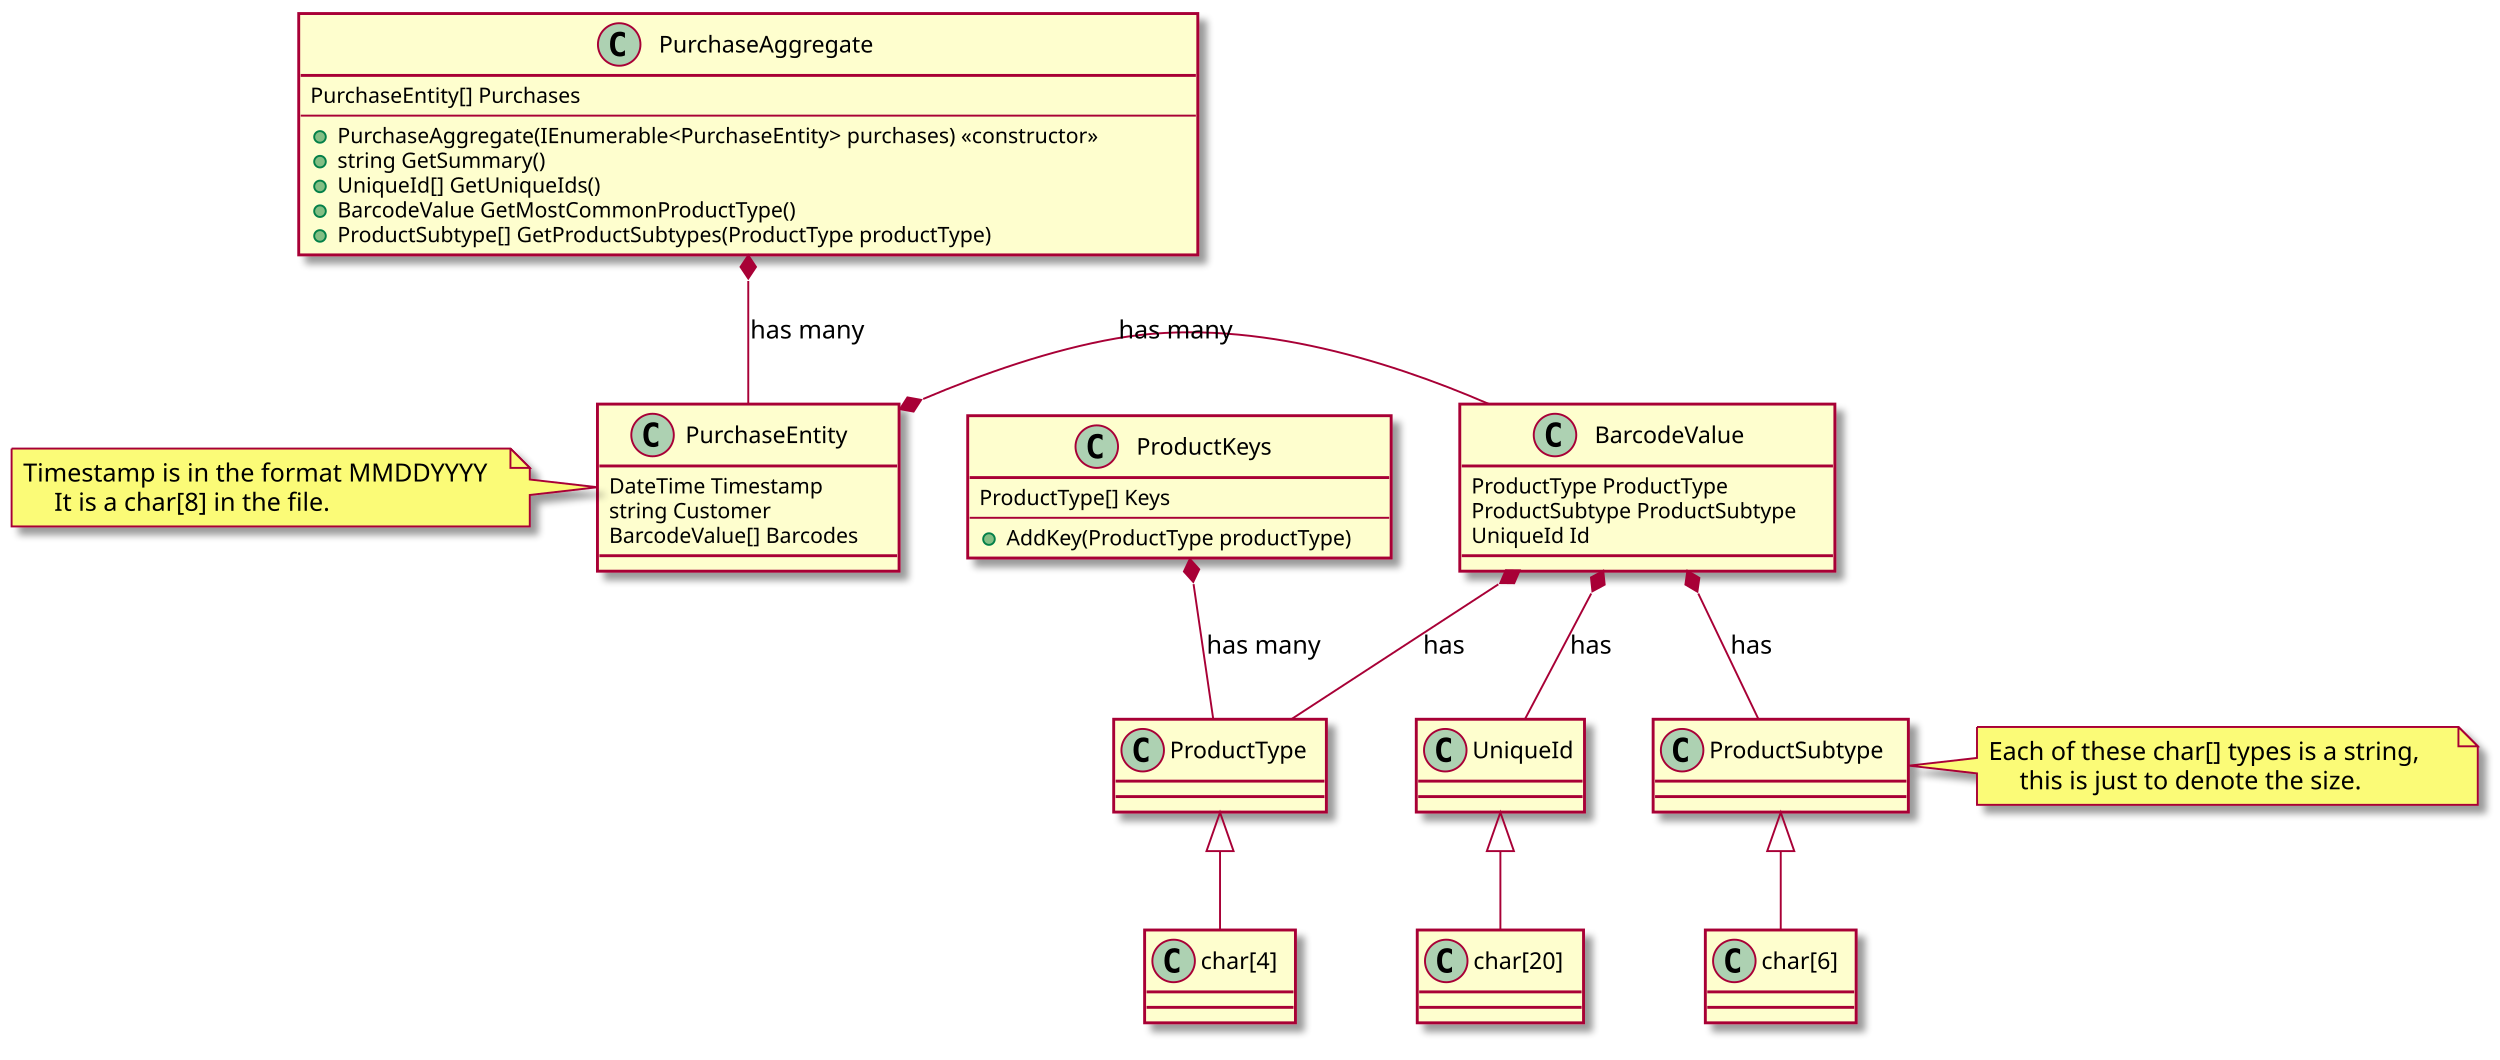
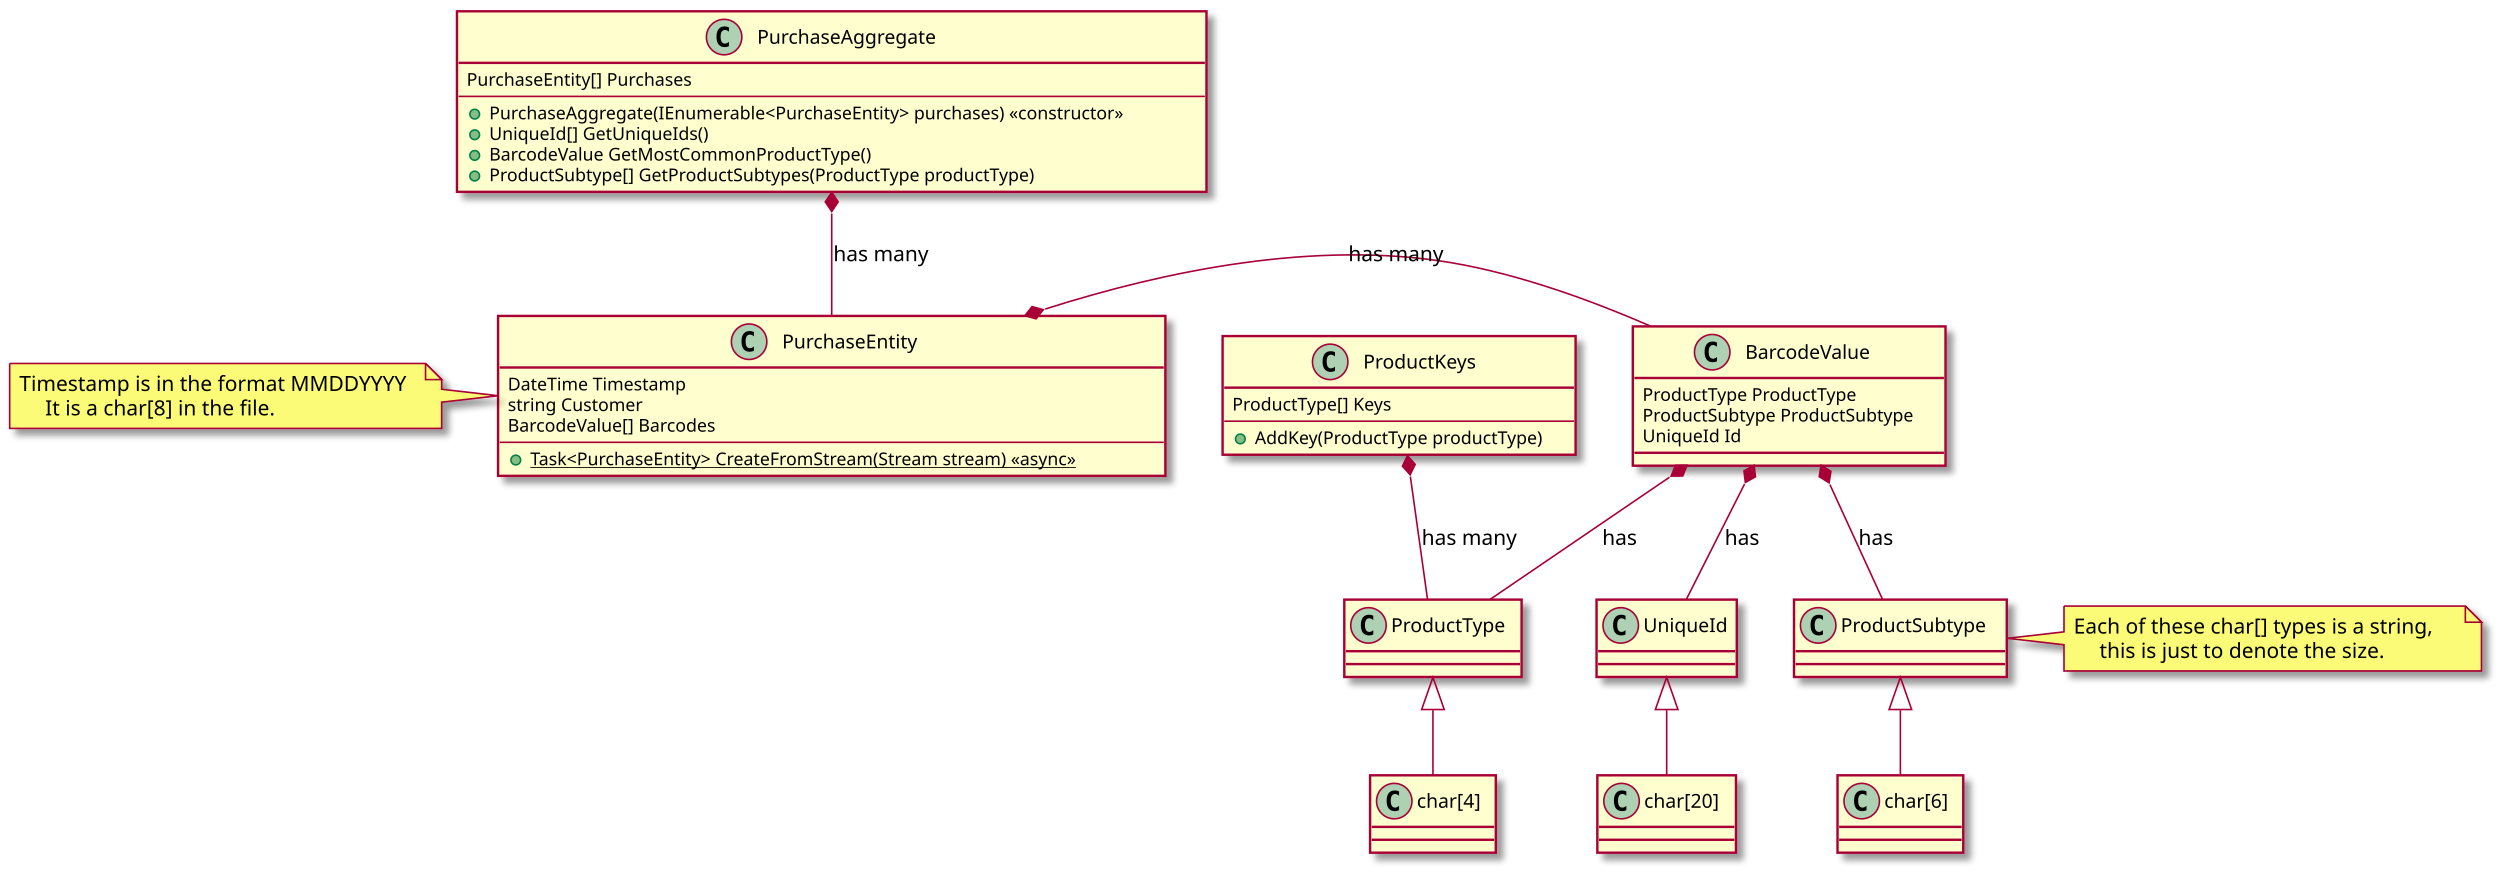
- <svg xmlns="http://www.w3.org/2000/svg" contentScriptType="application/ecmascript" contentStyleType="text/css" height="548px" preserveAspectRatio="none" style="width:1293px;height:548px;" version="1.1" viewBox="0 0 1293 548" width="1293px" zoomAndPan="magnify">
+ <svg xmlns="http://www.w3.org/2000/svg" contentScriptType="application/ecmascript" contentStyleType="text/css" height="548px" preserveAspectRatio="none" style="width:1551px;height:548px;" version="1.1" viewBox="0 0 1551 548" width="1551px" zoomAndPan="magnify">
  <defs>
-     <filter height="300%" id="f1mchyropxokbg" width="300%" x="-1" y="-1">
+     <filter height="300%" id="fc7s60k2ps0a7" width="300%" x="-1" y="-1">
      <feGaussianBlur result="blurOut" stdDeviation="2.0" />
      <feColorMatrix in="blurOut" result="blurOut2" type="matrix" values="0 0 0 0 0 0 0 0 0 0 0 0 0 0 0 0 0 0 .4 0" />
      <feOffset dx="4.0" dy="4.0" in="blurOut2" result="blurOut3" />
      <feBlend in="SourceGraphic" in2="blurOut3" mode="normal" />
    </filter>
  </defs>
  <g>
-     <rect codeLine="7" fill="#FEFECE" filter="url(#f1mchyropxokbg)" height="73.609" id="ProductKeys" style="stroke: #A80036; stroke-width: 1.5;" width="219" x="500.5" y="215" />
-     <ellipse cx="567.25" cy="231" fill="#ADD1B2" rx="11" ry="11" style="stroke: #A80036; stroke-width: 1.0;" />
-     <path d="M570.219,236.641 Q569.641,236.938 569,237.078 Q568.359,237.234 567.656,237.234 Q565.156,237.234 563.828,235.594 Q562.516,233.938 562.516,230.812 Q562.516,227.688 563.828,226.031 Q565.156,224.375 567.656,224.375 Q568.359,224.375 569,224.531 Q569.656,224.688 570.219,224.984 L570.219,227.703 Q569.594,227.125 569,226.859 Q568.406,226.578 567.781,226.578 Q566.438,226.578 565.75,227.656 Q565.062,228.719 565.062,230.812 Q565.062,232.906 565.75,233.984 Q566.438,235.047 567.781,235.047 Q568.406,235.047 569,234.781 Q569.594,234.5 570.219,233.922 L570.219,236.641 Z " />
-     <text fill="#000000" font-family="sans-serif" font-size="12" lengthAdjust="spacingAndGlyphs" textLength="77" x="587.75" y="235.154">ProductKeys</text>
-     <line style="stroke: #A80036; stroke-width: 1.5;" x1="501.5" x2="718.5" y1="247" y2="247" />
-     <text fill="#000000" font-family="sans-serif" font-size="11" lengthAdjust="spacingAndGlyphs" textLength="109" x="506.5" y="261.21">ProductType[] Keys</text>
-     <line style="stroke: #A80036; stroke-width: 1.0;" x1="501.5" x2="718.5" y1="267.805" y2="267.805" />
-     <ellipse cx="511.5" cy="278.805" fill="#84BE84" rx="3" ry="3" style="stroke: #038048; stroke-width: 1.0;" />
-     <text fill="#000000" font-family="sans-serif" font-size="11" lengthAdjust="spacingAndGlyphs" textLength="193" x="520.5" y="282.015">AddKey(ProductType productType)</text>
-     <rect codeLine="13" fill="#FEFECE" filter="url(#f1mchyropxokbg)" height="86.414" id="PurchaseEntity" style="stroke: #A80036; stroke-width: 1.5;" width="156" x="309" y="209" />
-     <ellipse cx="337.5" cy="225" fill="#ADD1B2" rx="11" ry="11" style="stroke: #A80036; stroke-width: 1.0;" />
-     <path d="M340.469,230.641 Q339.891,230.938 339.25,231.078 Q338.609,231.234 337.906,231.234 Q335.406,231.234 334.078,229.594 Q332.766,227.938 332.766,224.812 Q332.766,221.688 334.078,220.031 Q335.406,218.375 337.906,218.375 Q338.609,218.375 339.25,218.531 Q339.906,218.688 340.469,218.984 L340.469,221.703 Q339.844,221.125 339.25,220.859 Q338.656,220.578 338.031,220.578 Q336.688,220.578 336,221.656 Q335.312,222.719 335.312,224.812 Q335.312,226.906 336,227.984 Q336.688,229.047 338.031,229.047 Q338.656,229.047 339.25,228.781 Q339.844,228.5 340.469,227.922 L340.469,230.641 Z " />
-     <text fill="#000000" font-family="sans-serif" font-size="12" lengthAdjust="spacingAndGlyphs" textLength="94" x="354.5" y="229.154">PurchaseEntity</text>
-     <line style="stroke: #A80036; stroke-width: 1.5;" x1="310" x2="464" y1="241" y2="241" />
-     <text fill="#000000" font-family="sans-serif" font-size="11" lengthAdjust="spacingAndGlyphs" textLength="122" x="315" y="255.21">DateTime Timestamp</text>
-     <text fill="#000000" font-family="sans-serif" font-size="11" lengthAdjust="spacingAndGlyphs" textLength="93" x="315" y="268.015">string Customer</text>
-     <text fill="#000000" font-family="sans-serif" font-size="11" lengthAdjust="spacingAndGlyphs" textLength="144" x="315" y="280.82">BarcodeValue[] Barcodes</text>
-     <line style="stroke: #A80036; stroke-width: 1.5;" x1="310" x2="464" y1="287.414" y2="287.414" />
-     <path d="M6,232 L6,272.266 A0,0 0 0 0 6,272.266 L274,272.266 A0,0 0 0 0 274,272.266 L274,256 L308.949,252 L274,248 L274,242 L264,232 L6,232 A0,0 0 0 0 6,232 " fill="#FBFB77" filter="url(#f1mchyropxokbg)" style="stroke: #A80036; stroke-width: 1.0;" />
-     <path d="M264,232 L264,242 L274,242 L264,232 " fill="#FBFB77" style="stroke: #A80036; stroke-width: 1.0;" />
-     <text fill="#000000" font-family="sans-serif" font-size="13" lengthAdjust="spacingAndGlyphs" textLength="247" x="12" y="249.067">Timestamp is in the format MMDDYYYY</text>
-     <text fill="#000000" font-family="sans-serif" font-size="13" lengthAdjust="spacingAndGlyphs" textLength="150" x="28" y="264.2">It is a char[8] in the file.</text>
-     <rect codeLine="23" fill="#FEFECE" filter="url(#f1mchyropxokbg)" height="124.828" id="PurchaseAggregate" style="stroke: #A80036; stroke-width: 1.5;" width="465" x="154.5" y="7" />
-     <ellipse cx="320.25" cy="23" fill="#ADD1B2" rx="11" ry="11" style="stroke: #A80036; stroke-width: 1.0;" />
-     <path d="M323.219,28.641 Q322.641,28.938 322,29.078 Q321.359,29.234 320.656,29.234 Q318.156,29.234 316.828,27.594 Q315.516,25.938 315.516,22.812 Q315.516,19.688 316.828,18.031 Q318.156,16.375 320.656,16.375 Q321.359,16.375 322,16.531 Q322.656,16.688 323.219,16.984 L323.219,19.703 Q322.594,19.125 322,18.859 Q321.406,18.578 320.781,18.578 Q319.438,18.578 318.75,19.656 Q318.062,20.719 318.062,22.812 Q318.062,24.906 318.75,25.984 Q319.438,27.047 320.781,27.047 Q321.406,27.047 322,26.781 Q322.594,26.5 323.219,25.922 L323.219,28.641 Z " />
-     <text fill="#000000" font-family="sans-serif" font-size="12" lengthAdjust="spacingAndGlyphs" textLength="125" x="340.75" y="27.154">PurchaseAggregate</text>
-     <line style="stroke: #A80036; stroke-width: 1.5;" x1="155.5" x2="618.5" y1="39" y2="39" />
-     <text fill="#000000" font-family="sans-serif" font-size="11" lengthAdjust="spacingAndGlyphs" textLength="156" x="160.5" y="53.21">PurchaseEntity[] Purchases</text>
-     <line style="stroke: #A80036; stroke-width: 1.0;" x1="155.5" x2="618.5" y1="59.805" y2="59.805" />
-     <ellipse cx="165.5" cy="70.805" fill="#84BE84" rx="3" ry="3" style="stroke: #038048; stroke-width: 1.0;" />
-     <text fill="#000000" font-family="sans-serif" font-size="11" lengthAdjust="spacingAndGlyphs" textLength="439" x="174.5" y="74.015">PurchaseAggregate(IEnumerable&lt;PurchaseEntity&gt; purchases) «constructor»</text>
-     <ellipse cx="165.5" cy="83.609" fill="#84BE84" rx="3" ry="3" style="stroke: #038048; stroke-width: 1.0;" />
-     <text fill="#000000" font-family="sans-serif" font-size="11" lengthAdjust="spacingAndGlyphs" textLength="120" x="174.5" y="86.82">string GetSummary()</text>
-     <ellipse cx="165.5" cy="96.414" fill="#84BE84" rx="3" ry="3" style="stroke: #038048; stroke-width: 1.0;" />
-     <text fill="#000000" font-family="sans-serif" font-size="11" lengthAdjust="spacingAndGlyphs" textLength="145" x="174.5" y="99.624">UniqueId[] GetUniqueIds()</text>
-     <ellipse cx="165.5" cy="109.219" fill="#84BE84" rx="3" ry="3" style="stroke: #038048; stroke-width: 1.0;" />
-     <text fill="#000000" font-family="sans-serif" font-size="11" lengthAdjust="spacingAndGlyphs" textLength="258" x="174.5" y="112.429">BarcodeValue GetMostCommonProductType()</text>
-     <ellipse cx="165.5" cy="122.023" fill="#84BE84" rx="3" ry="3" style="stroke: #038048; stroke-width: 1.0;" />
-     <text fill="#000000" font-family="sans-serif" font-size="11" lengthAdjust="spacingAndGlyphs" textLength="369" x="174.5" y="125.234">ProductSubtype[] GetProductSubtypes(ProductType productType)</text>
-     <rect codeLine="33" fill="#FEFECE" filter="url(#f1mchyropxokbg)" height="48" id="char4" style="stroke: #A80036; stroke-width: 1.5;" width="78" x="592" y="481" />
-     <ellipse cx="607" cy="497" fill="#ADD1B2" rx="11" ry="11" style="stroke: #A80036; stroke-width: 1.0;" />
-     <path d="M609.969,502.641 Q609.391,502.938 608.75,503.078 Q608.109,503.234 607.406,503.234 Q604.906,503.234 603.578,501.594 Q602.266,499.938 602.266,496.812 Q602.266,493.688 603.578,492.031 Q604.906,490.375 607.406,490.375 Q608.109,490.375 608.75,490.531 Q609.406,490.688 609.969,490.984 L609.969,493.703 Q609.344,493.125 608.75,492.859 Q608.156,492.578 607.531,492.578 Q606.188,492.578 605.5,493.656 Q604.812,494.719 604.812,496.812 Q604.812,498.906 605.5,499.984 Q606.188,501.047 607.531,501.047 Q608.156,501.047 608.75,500.781 Q609.344,500.5 609.969,499.922 L609.969,502.641 Z " />
-     <text fill="#000000" font-family="sans-serif" font-size="12" lengthAdjust="spacingAndGlyphs" textLength="46" x="621" y="501.154">char[4]</text>
-     <line style="stroke: #A80036; stroke-width: 1.5;" x1="593" x2="669" y1="513" y2="513" />
-     <line style="stroke: #A80036; stroke-width: 1.5;" x1="593" x2="669" y1="521" y2="521" />
-     <rect codeLine="34" fill="#FEFECE" filter="url(#f1mchyropxokbg)" height="48" id="char6" style="stroke: #A80036; stroke-width: 1.5;" width="78" x="882" y="481" />
-     <ellipse cx="897" cy="497" fill="#ADD1B2" rx="11" ry="11" style="stroke: #A80036; stroke-width: 1.0;" />
-     <path d="M899.969,502.641 Q899.391,502.938 898.75,503.078 Q898.109,503.234 897.406,503.234 Q894.906,503.234 893.578,501.594 Q892.266,499.938 892.266,496.812 Q892.266,493.688 893.578,492.031 Q894.906,490.375 897.406,490.375 Q898.109,490.375 898.75,490.531 Q899.406,490.688 899.969,490.984 L899.969,493.703 Q899.344,493.125 898.75,492.859 Q898.156,492.578 897.531,492.578 Q896.188,492.578 895.5,493.656 Q894.812,494.719 894.812,496.812 Q894.812,498.906 895.5,499.984 Q896.188,501.047 897.531,501.047 Q898.156,501.047 898.75,500.781 Q899.344,500.5 899.969,499.922 L899.969,502.641 Z " />
-     <text fill="#000000" font-family="sans-serif" font-size="12" lengthAdjust="spacingAndGlyphs" textLength="46" x="911" y="501.154">char[6]</text>
-     <line style="stroke: #A80036; stroke-width: 1.5;" x1="883" x2="959" y1="513" y2="513" />
-     <line style="stroke: #A80036; stroke-width: 1.5;" x1="883" x2="959" y1="521" y2="521" />
-     <rect codeLine="35" fill="#FEFECE" filter="url(#f1mchyropxokbg)" height="48" id="char20" style="stroke: #A80036; stroke-width: 1.5;" width="86" x="733" y="481" />
-     <ellipse cx="748" cy="497" fill="#ADD1B2" rx="11" ry="11" style="stroke: #A80036; stroke-width: 1.0;" />
-     <path d="M750.969,502.641 Q750.391,502.938 749.75,503.078 Q749.109,503.234 748.406,503.234 Q745.906,503.234 744.578,501.594 Q743.266,499.938 743.266,496.812 Q743.266,493.688 744.578,492.031 Q745.906,490.375 748.406,490.375 Q749.109,490.375 749.75,490.531 Q750.406,490.688 750.969,490.984 L750.969,493.703 Q750.344,493.125 749.75,492.859 Q749.156,492.578 748.531,492.578 Q747.188,492.578 746.5,493.656 Q745.812,494.719 745.812,496.812 Q745.812,498.906 746.5,499.984 Q747.188,501.047 748.531,501.047 Q749.156,501.047 749.75,500.781 Q750.344,500.5 750.969,499.922 L750.969,502.641 Z " />
-     <text fill="#000000" font-family="sans-serif" font-size="12" lengthAdjust="spacingAndGlyphs" textLength="54" x="762" y="501.154">char[20]</text>
-     <line style="stroke: #A80036; stroke-width: 1.5;" x1="734" x2="818" y1="513" y2="513" />
-     <line style="stroke: #A80036; stroke-width: 1.5;" x1="734" x2="818" y1="521" y2="521" />
-     <rect fill="#FEFECE" filter="url(#f1mchyropxokbg)" height="48" id="ProductType" style="stroke: #A80036; stroke-width: 1.5;" width="110" x="576" y="372" />
-     <ellipse cx="591" cy="388" fill="#ADD1B2" rx="11" ry="11" style="stroke: #A80036; stroke-width: 1.0;" />
-     <path d="M593.969,393.641 Q593.391,393.938 592.75,394.078 Q592.109,394.234 591.406,394.234 Q588.906,394.234 587.578,392.594 Q586.266,390.938 586.266,387.812 Q586.266,384.688 587.578,383.031 Q588.906,381.375 591.406,381.375 Q592.109,381.375 592.75,381.531 Q593.406,381.688 593.969,381.984 L593.969,384.703 Q593.344,384.125 592.75,383.859 Q592.156,383.578 591.531,383.578 Q590.188,383.578 589.5,384.656 Q588.812,385.719 588.812,387.812 Q588.812,389.906 589.5,390.984 Q590.188,392.047 591.531,392.047 Q592.156,392.047 592.75,391.781 Q593.344,391.5 593.969,390.922 L593.969,393.641 Z " />
-     <text fill="#000000" font-family="sans-serif" font-size="12" lengthAdjust="spacingAndGlyphs" textLength="78" x="605" y="392.154">ProductType</text>
-     <line style="stroke: #A80036; stroke-width: 1.5;" x1="577" x2="685" y1="404" y2="404" />
-     <line style="stroke: #A80036; stroke-width: 1.5;" x1="577" x2="685" y1="412" y2="412" />
-     <rect fill="#FEFECE" filter="url(#f1mchyropxokbg)" height="48" id="ProductSubtype" style="stroke: #A80036; stroke-width: 1.5;" width="132" x="855" y="372" />
-     <ellipse cx="870" cy="388" fill="#ADD1B2" rx="11" ry="11" style="stroke: #A80036; stroke-width: 1.0;" />
-     <path d="M872.969,393.641 Q872.391,393.938 871.75,394.078 Q871.109,394.234 870.406,394.234 Q867.906,394.234 866.578,392.594 Q865.266,390.938 865.266,387.812 Q865.266,384.688 866.578,383.031 Q867.906,381.375 870.406,381.375 Q871.109,381.375 871.75,381.531 Q872.406,381.688 872.969,381.984 L872.969,384.703 Q872.344,384.125 871.75,383.859 Q871.156,383.578 870.531,383.578 Q869.188,383.578 868.5,384.656 Q867.812,385.719 867.812,387.812 Q867.812,389.906 868.5,390.984 Q869.188,392.047 870.531,392.047 Q871.156,392.047 871.75,391.781 Q872.344,391.5 872.969,390.922 L872.969,393.641 Z " />
-     <text fill="#000000" font-family="sans-serif" font-size="12" lengthAdjust="spacingAndGlyphs" textLength="100" x="884" y="392.154">ProductSubtype</text>
-     <line style="stroke: #A80036; stroke-width: 1.5;" x1="856" x2="986" y1="404" y2="404" />
-     <line style="stroke: #A80036; stroke-width: 1.5;" x1="856" x2="986" y1="412" y2="412" />
-     <rect fill="#FEFECE" filter="url(#f1mchyropxokbg)" height="48" id="UniqueId" style="stroke: #A80036; stroke-width: 1.5;" width="87" x="732.5" y="372" />
-     <ellipse cx="747.5" cy="388" fill="#ADD1B2" rx="11" ry="11" style="stroke: #A80036; stroke-width: 1.0;" />
-     <path d="M750.469,393.641 Q749.891,393.938 749.25,394.078 Q748.609,394.234 747.906,394.234 Q745.406,394.234 744.078,392.594 Q742.766,390.938 742.766,387.812 Q742.766,384.688 744.078,383.031 Q745.406,381.375 747.906,381.375 Q748.609,381.375 749.25,381.531 Q749.906,381.688 750.469,381.984 L750.469,384.703 Q749.844,384.125 749.25,383.859 Q748.656,383.578 748.031,383.578 Q746.688,383.578 746,384.656 Q745.312,385.719 745.312,387.812 Q745.312,389.906 746,390.984 Q746.688,392.047 748.031,392.047 Q748.656,392.047 749.25,391.781 Q749.844,391.5 750.469,390.922 L750.469,393.641 Z " />
-     <text fill="#000000" font-family="sans-serif" font-size="12" lengthAdjust="spacingAndGlyphs" textLength="55" x="761.5" y="392.154">UniqueId</text>
-     <line style="stroke: #A80036; stroke-width: 1.5;" x1="733.5" x2="818.5" y1="404" y2="404" />
-     <line style="stroke: #A80036; stroke-width: 1.5;" x1="733.5" x2="818.5" y1="412" y2="412" />
-     <path d="M1022.5,376 L1022.5,392 L987.322,396 L1022.5,400 L1022.5,416.266 A0,0 0 0 0 1022.5,416.266 L1281.5,416.266 A0,0 0 0 0 1281.5,416.266 L1281.5,386 L1271.5,376 L1022.5,376 A0,0 0 0 0 1022.5,376 " fill="#FBFB77" filter="url(#f1mchyropxokbg)" style="stroke: #A80036; stroke-width: 1.0;" />
-     <path d="M1271.5,376 L1271.5,386 L1281.5,386 L1271.5,376 " fill="#FBFB77" style="stroke: #A80036; stroke-width: 1.0;" />
-     <text fill="#000000" font-family="sans-serif" font-size="13" lengthAdjust="spacingAndGlyphs" textLength="238" x="1028.5" y="393.067">Each of these char[] types is a string,</text>
-     <text fill="#000000" font-family="sans-serif" font-size="13" lengthAdjust="spacingAndGlyphs" textLength="188" x="1044.5" y="408.2">this is just to denote the size.</text>
-     <rect codeLine="45" fill="#FEFECE" filter="url(#f1mchyropxokbg)" height="86.414" id="BarcodeValue" style="stroke: #A80036; stroke-width: 1.5;" width="194" x="755" y="209" />
-     <ellipse cx="804.25" cy="225" fill="#ADD1B2" rx="11" ry="11" style="stroke: #A80036; stroke-width: 1.0;" />
-     <path d="M807.219,230.641 Q806.641,230.938 806,231.078 Q805.359,231.234 804.656,231.234 Q802.156,231.234 800.828,229.594 Q799.516,227.938 799.516,224.812 Q799.516,221.688 800.828,220.031 Q802.156,218.375 804.656,218.375 Q805.359,218.375 806,218.531 Q806.656,218.688 807.219,218.984 L807.219,221.703 Q806.594,221.125 806,220.859 Q805.406,220.578 804.781,220.578 Q803.438,220.578 802.75,221.656 Q802.062,222.719 802.062,224.812 Q802.062,226.906 802.75,227.984 Q803.438,229.047 804.781,229.047 Q805.406,229.047 806,228.781 Q806.594,228.5 807.219,227.922 L807.219,230.641 Z " />
-     <text fill="#000000" font-family="sans-serif" font-size="12" lengthAdjust="spacingAndGlyphs" textLength="87" x="824.75" y="229.154">BarcodeValue</text>
-     <line style="stroke: #A80036; stroke-width: 1.5;" x1="756" x2="948" y1="241" y2="241" />
-     <text fill="#000000" font-family="sans-serif" font-size="11" lengthAdjust="spacingAndGlyphs" textLength="144" x="761" y="255.21">ProductType ProductType</text>
-     <text fill="#000000" font-family="sans-serif" font-size="11" lengthAdjust="spacingAndGlyphs" textLength="182" x="761" y="268.015">ProductSubtype ProductSubtype</text>
-     <text fill="#000000" font-family="sans-serif" font-size="11" lengthAdjust="spacingAndGlyphs" textLength="63" x="761" y="280.82">UniqueId Id</text>
-     <line style="stroke: #A80036; stroke-width: 1.5;" x1="756" x2="948" y1="287.414" y2="287.414" />
-     <path codeLine="37" d="M631,440.597 C631,454.378 631,469.034 631,480.877 " fill="none" id="ProductType-backto-char4" style="stroke: #A80036; stroke-width: 1.0;" />
-     <polygon fill="none" points="624,440.191,631,420.191,638,440.191,624,440.191" style="stroke: #A80036; stroke-width: 1.0;" />
-     <path codeLine="38" d="M921,440.597 C921,454.378 921,469.034 921,480.877 " fill="none" id="ProductSubtype-backto-char6" style="stroke: #A80036; stroke-width: 1.0;" />
-     <polygon fill="none" points="914,440.191,921,420.191,928,440.191,914,440.191" style="stroke: #A80036; stroke-width: 1.0;" />
-     <path codeLine="39" d="M776,440.597 C776,454.378 776,469.034 776,480.877 " fill="none" id="UniqueId-backto-char20" style="stroke: #A80036; stroke-width: 1.0;" />
-     <polygon fill="none" points="769,440.191,776,420.191,783,440.191,769,440.191" style="stroke: #A80036; stroke-width: 1.0;" />
-     <path codeLine="51" d="M774.944,302.208 C738.735,325.802 697.236,352.842 668.129,371.807 " fill="none" id="BarcodeValue-backto-ProductType" style="stroke: #A80036; stroke-width: 1.0;" />
-     <polygon fill="#A80036" points="785.992,295.01,778.781,294.934,775.938,301.561,783.149,301.637,785.992,295.01" style="stroke: #A80036; stroke-width: 1.0;" />
-     <text fill="#000000" font-family="sans-serif" font-size="13" lengthAdjust="spacingAndGlyphs" textLength="23" x="736" y="338.067">has</text>
-     <path codeLine="52" d="M878.341,306.972 C889.046,329.314 900.863,353.976 909.34,371.666 " fill="none" id="BarcodeValue-backto-ProductSubtype" style="stroke: #A80036; stroke-width: 1.0;" />
-     <polygon fill="#A80036" points="872.702,295.205,871.688,302.344,877.888,306.026,878.902,298.887,872.702,295.205" style="stroke: #A80036; stroke-width: 1.0;" />
-     <text fill="#000000" font-family="sans-serif" font-size="13" lengthAdjust="spacingAndGlyphs" textLength="23" x="895" y="338.067">has</text>
-     <path codeLine="53" d="M822.987,306.972 C811.196,329.314 798.179,353.976 788.843,371.666 " fill="none" id="BarcodeValue-backto-UniqueId" style="stroke: #A80036; stroke-width: 1.0;" />
-     <polygon fill="#A80036" points="829.197,295.205,822.859,298.644,823.596,305.817,829.934,302.378,829.197,295.205" style="stroke: #A80036; stroke-width: 1.0;" />
-     <text fill="#000000" font-family="sans-serif" font-size="13" lengthAdjust="spacingAndGlyphs" textLength="23" x="812" y="338.067">has</text>
-     <path codeLine="55" d="M617.308,302.113 C620.746,325.686 624.688,352.719 627.457,371.705 " fill="none" id="ProductKeys-backto-ProductType" style="stroke: #A80036; stroke-width: 1.0;" />
-     <polygon fill="#A80036" points="615.408,289.084,612.316,295.598,617.14,300.958,620.232,294.444,615.408,289.084" style="stroke: #A80036; stroke-width: 1.0;" />
-     <text fill="#000000" font-family="sans-serif" font-size="13" lengthAdjust="spacingAndGlyphs" textLength="63" x="624" y="338.067">has many</text>
-     <path codeLine="57" d="M477.472,206.351 C508.374,193.242 543.684,180.898 577.5,175 C643.325,163.519 716.062,185.56 770.115,208.96 " fill="none" id="PurchaseEntity-backto-BarcodeValue" style="stroke: #A80036; stroke-width: 1.0;" />
-     <polygon fill="#A80036" points="465.412,211.6,472.51,212.873,476.415,206.811,469.317,205.538,465.412,211.6" style="stroke: #A80036; stroke-width: 1.0;" />
-     <text fill="#000000" font-family="sans-serif" font-size="13" lengthAdjust="spacingAndGlyphs" textLength="63" x="578.5" y="175.067">has many</text>
-     <path codeLine="59" d="M387,145.331 C387,166.979 387,189.819 387,208.787 " fill="none" id="PurchaseAggregate-backto-PurchaseEntity" style="stroke: #A80036; stroke-width: 1.0;" />
-     <polygon fill="#A80036" points="387,132.051,383,138.051,387,144.051,391,138.051,387,132.051" style="stroke: #A80036; stroke-width: 1.0;" />
-     <text fill="#000000" font-family="sans-serif" font-size="13" lengthAdjust="spacingAndGlyphs" textLength="63" x="388" y="175.067">has many</text>
+     <rect codeLine="7" fill="#FEFECE" filter="url(#fc7s60k2ps0a7)" height="73.609" id="ProductKeys" style="stroke: #A80036; stroke-width: 1.5;" width="219" x="758.5" y="208.5" />
+     <ellipse cx="825.25" cy="224.5" fill="#ADD1B2" rx="11" ry="11" style="stroke: #A80036; stroke-width: 1.0;" />
+     <path d="M828.219,230.141 Q827.641,230.438 827,230.578 Q826.359,230.734 825.656,230.734 Q823.156,230.734 821.828,229.094 Q820.516,227.438 820.516,224.312 Q820.516,221.188 821.828,219.531 Q823.156,217.875 825.656,217.875 Q826.359,217.875 827,218.031 Q827.656,218.188 828.219,218.484 L828.219,221.203 Q827.594,220.625 827,220.359 Q826.406,220.078 825.781,220.078 Q824.438,220.078 823.75,221.156 Q823.062,222.219 823.062,224.312 Q823.062,226.406 823.75,227.484 Q824.438,228.547 825.781,228.547 Q826.406,228.547 827,228.281 Q827.594,228 828.219,227.422 L828.219,230.141 Z " />
+     <text fill="#000000" font-family="sans-serif" font-size="12" lengthAdjust="spacingAndGlyphs" textLength="77" x="845.75" y="228.654">ProductKeys</text>
+     <line style="stroke: #A80036; stroke-width: 1.5;" x1="759.5" x2="976.5" y1="240.5" y2="240.5" />
+     <text fill="#000000" font-family="sans-serif" font-size="11" lengthAdjust="spacingAndGlyphs" textLength="109" x="764.5" y="254.71">ProductType[] Keys</text>
+     <line style="stroke: #A80036; stroke-width: 1.0;" x1="759.5" x2="976.5" y1="261.305" y2="261.305" />
+     <ellipse cx="769.5" cy="272.305" fill="#84BE84" rx="3" ry="3" style="stroke: #038048; stroke-width: 1.0;" />
+     <text fill="#000000" font-family="sans-serif" font-size="11" lengthAdjust="spacingAndGlyphs" textLength="193" x="778.5" y="275.515">AddKey(ProductType productType)</text>
+     <rect codeLine="13" fill="#FEFECE" filter="url(#fc7s60k2ps0a7)" height="99.219" id="PurchaseEntity" style="stroke: #A80036; stroke-width: 1.5;" width="414" x="309" y="196" />
+     <ellipse cx="464.75" cy="212" fill="#ADD1B2" rx="11" ry="11" style="stroke: #A80036; stroke-width: 1.0;" />
+     <path d="M467.719,217.641 Q467.141,217.938 466.5,218.078 Q465.859,218.234 465.156,218.234 Q462.656,218.234 461.328,216.594 Q460.016,214.938 460.016,211.812 Q460.016,208.688 461.328,207.031 Q462.656,205.375 465.156,205.375 Q465.859,205.375 466.5,205.531 Q467.156,205.688 467.719,205.984 L467.719,208.703 Q467.094,208.125 466.5,207.859 Q465.906,207.578 465.281,207.578 Q463.938,207.578 463.25,208.656 Q462.562,209.719 462.562,211.812 Q462.562,213.906 463.25,214.984 Q463.938,216.047 465.281,216.047 Q465.906,216.047 466.5,215.781 Q467.094,215.5 467.719,214.922 L467.719,217.641 Z " />
+     <text fill="#000000" font-family="sans-serif" font-size="12" lengthAdjust="spacingAndGlyphs" textLength="94" x="485.25" y="216.154">PurchaseEntity</text>
+     <line style="stroke: #A80036; stroke-width: 1.5;" x1="310" x2="722" y1="228" y2="228" />
+     <text fill="#000000" font-family="sans-serif" font-size="11" lengthAdjust="spacingAndGlyphs" textLength="122" x="315" y="242.21">DateTime Timestamp</text>
+     <text fill="#000000" font-family="sans-serif" font-size="11" lengthAdjust="spacingAndGlyphs" textLength="93" x="315" y="255.015">string Customer</text>
+     <text fill="#000000" font-family="sans-serif" font-size="11" lengthAdjust="spacingAndGlyphs" textLength="144" x="315" y="267.82">BarcodeValue[] Barcodes</text>
+     <line style="stroke: #A80036; stroke-width: 1.0;" x1="310" x2="722" y1="274.414" y2="274.414" />
+     <ellipse cx="320" cy="285.414" fill="#84BE84" rx="3" ry="3" style="stroke: #038048; stroke-width: 1.0;" />
+     <text fill="#000000" font-family="sans-serif" font-size="11" lengthAdjust="spacingAndGlyphs" text-decoration="underline" textLength="388" x="329" y="288.625">Task&lt;PurchaseEntity&gt; CreateFromStream(Stream stream) «async»</text>
+     <path d="M6,225.5 L6,265.766 A0,0 0 0 0 6,265.766 L274,265.766 A0,0 0 0 0 274,265.766 L274,249.5 L308.997,245.5 L274,241.5 L274,235.5 L264,225.5 L6,225.5 A0,0 0 0 0 6,225.5 " fill="#FBFB77" filter="url(#fc7s60k2ps0a7)" style="stroke: #A80036; stroke-width: 1.0;" />
+     <path d="M264,225.5 L264,235.5 L274,235.5 L264,225.5 " fill="#FBFB77" style="stroke: #A80036; stroke-width: 1.0;" />
+     <text fill="#000000" font-family="sans-serif" font-size="13" lengthAdjust="spacingAndGlyphs" textLength="247" x="12" y="242.567">Timestamp is in the format MMDDYYYY</text>
+     <text fill="#000000" font-family="sans-serif" font-size="13" lengthAdjust="spacingAndGlyphs" textLength="150" x="28" y="257.7">It is a char[8] in the file.</text>
+     <rect codeLine="25" fill="#FEFECE" filter="url(#fc7s60k2ps0a7)" height="112.023" id="PurchaseAggregate" style="stroke: #A80036; stroke-width: 1.5;" width="465" x="283.5" y="7" />
+     <ellipse cx="449.25" cy="23" fill="#ADD1B2" rx="11" ry="11" style="stroke: #A80036; stroke-width: 1.0;" />
+     <path d="M452.219,28.641 Q451.641,28.938 451,29.078 Q450.359,29.234 449.656,29.234 Q447.156,29.234 445.828,27.594 Q444.516,25.938 444.516,22.812 Q444.516,19.688 445.828,18.031 Q447.156,16.375 449.656,16.375 Q450.359,16.375 451,16.531 Q451.656,16.688 452.219,16.984 L452.219,19.703 Q451.594,19.125 451,18.859 Q450.406,18.578 449.781,18.578 Q448.438,18.578 447.75,19.656 Q447.062,20.719 447.062,22.812 Q447.062,24.906 447.75,25.984 Q448.438,27.047 449.781,27.047 Q450.406,27.047 451,26.781 Q451.594,26.5 452.219,25.922 L452.219,28.641 Z " />
+     <text fill="#000000" font-family="sans-serif" font-size="12" lengthAdjust="spacingAndGlyphs" textLength="125" x="469.75" y="27.154">PurchaseAggregate</text>
+     <line style="stroke: #A80036; stroke-width: 1.5;" x1="284.5" x2="747.5" y1="39" y2="39" />
+     <text fill="#000000" font-family="sans-serif" font-size="11" lengthAdjust="spacingAndGlyphs" textLength="156" x="289.5" y="53.21">PurchaseEntity[] Purchases</text>
+     <line style="stroke: #A80036; stroke-width: 1.0;" x1="284.5" x2="747.5" y1="59.805" y2="59.805" />
+     <ellipse cx="294.5" cy="70.805" fill="#84BE84" rx="3" ry="3" style="stroke: #038048; stroke-width: 1.0;" />
+     <text fill="#000000" font-family="sans-serif" font-size="11" lengthAdjust="spacingAndGlyphs" textLength="439" x="303.5" y="74.015">PurchaseAggregate(IEnumerable&lt;PurchaseEntity&gt; purchases) «constructor»</text>
+     <ellipse cx="294.5" cy="83.609" fill="#84BE84" rx="3" ry="3" style="stroke: #038048; stroke-width: 1.0;" />
+     <text fill="#000000" font-family="sans-serif" font-size="11" lengthAdjust="spacingAndGlyphs" textLength="145" x="303.5" y="86.82">UniqueId[] GetUniqueIds()</text>
+     <ellipse cx="294.5" cy="96.414" fill="#84BE84" rx="3" ry="3" style="stroke: #038048; stroke-width: 1.0;" />
+     <text fill="#000000" font-family="sans-serif" font-size="11" lengthAdjust="spacingAndGlyphs" textLength="258" x="303.5" y="99.624">BarcodeValue GetMostCommonProductType()</text>
+     <ellipse cx="294.5" cy="109.219" fill="#84BE84" rx="3" ry="3" style="stroke: #038048; stroke-width: 1.0;" />
+     <text fill="#000000" font-family="sans-serif" font-size="11" lengthAdjust="spacingAndGlyphs" textLength="369" x="303.5" y="112.429">ProductSubtype[] GetProductSubtypes(ProductType productType)</text>
+     <rect codeLine="34" fill="#FEFECE" filter="url(#fc7s60k2ps0a7)" height="48" id="char4" style="stroke: #A80036; stroke-width: 1.5;" width="78" x="850" y="481" />
+     <ellipse cx="865" cy="497" fill="#ADD1B2" rx="11" ry="11" style="stroke: #A80036; stroke-width: 1.0;" />
+     <path d="M867.969,502.641 Q867.391,502.938 866.75,503.078 Q866.109,503.234 865.406,503.234 Q862.906,503.234 861.578,501.594 Q860.266,499.938 860.266,496.812 Q860.266,493.688 861.578,492.031 Q862.906,490.375 865.406,490.375 Q866.109,490.375 866.75,490.531 Q867.406,490.688 867.969,490.984 L867.969,493.703 Q867.344,493.125 866.75,492.859 Q866.156,492.578 865.531,492.578 Q864.188,492.578 863.5,493.656 Q862.812,494.719 862.812,496.812 Q862.812,498.906 863.5,499.984 Q864.188,501.047 865.531,501.047 Q866.156,501.047 866.75,500.781 Q867.344,500.5 867.969,499.922 L867.969,502.641 Z " />
+     <text fill="#000000" font-family="sans-serif" font-size="12" lengthAdjust="spacingAndGlyphs" textLength="46" x="879" y="501.154">char[4]</text>
+     <line style="stroke: #A80036; stroke-width: 1.5;" x1="851" x2="927" y1="513" y2="513" />
+     <line style="stroke: #A80036; stroke-width: 1.5;" x1="851" x2="927" y1="521" y2="521" />
+     <rect codeLine="35" fill="#FEFECE" filter="url(#fc7s60k2ps0a7)" height="48" id="char6" style="stroke: #A80036; stroke-width: 1.5;" width="78" x="1140" y="481" />
+     <ellipse cx="1155" cy="497" fill="#ADD1B2" rx="11" ry="11" style="stroke: #A80036; stroke-width: 1.0;" />
+     <path d="M1157.969,502.641 Q1157.391,502.938 1156.75,503.078 Q1156.109,503.234 1155.406,503.234 Q1152.906,503.234 1151.578,501.594 Q1150.266,499.938 1150.266,496.812 Q1150.266,493.688 1151.578,492.031 Q1152.906,490.375 1155.406,490.375 Q1156.109,490.375 1156.75,490.531 Q1157.406,490.688 1157.969,490.984 L1157.969,493.703 Q1157.344,493.125 1156.75,492.859 Q1156.156,492.578 1155.531,492.578 Q1154.188,492.578 1153.5,493.656 Q1152.812,494.719 1152.812,496.812 Q1152.812,498.906 1153.5,499.984 Q1154.188,501.047 1155.531,501.047 Q1156.156,501.047 1156.75,500.781 Q1157.344,500.5 1157.969,499.922 L1157.969,502.641 Z " />
+     <text fill="#000000" font-family="sans-serif" font-size="12" lengthAdjust="spacingAndGlyphs" textLength="46" x="1169" y="501.154">char[6]</text>
+     <line style="stroke: #A80036; stroke-width: 1.5;" x1="1141" x2="1217" y1="513" y2="513" />
+     <line style="stroke: #A80036; stroke-width: 1.5;" x1="1141" x2="1217" y1="521" y2="521" />
+     <rect codeLine="36" fill="#FEFECE" filter="url(#fc7s60k2ps0a7)" height="48" id="char20" style="stroke: #A80036; stroke-width: 1.5;" width="86" x="991" y="481" />
+     <ellipse cx="1006" cy="497" fill="#ADD1B2" rx="11" ry="11" style="stroke: #A80036; stroke-width: 1.0;" />
+     <path d="M1008.969,502.641 Q1008.391,502.938 1007.75,503.078 Q1007.109,503.234 1006.406,503.234 Q1003.906,503.234 1002.578,501.594 Q1001.266,499.938 1001.266,496.812 Q1001.266,493.688 1002.578,492.031 Q1003.906,490.375 1006.406,490.375 Q1007.109,490.375 1007.75,490.531 Q1008.406,490.688 1008.969,490.984 L1008.969,493.703 Q1008.344,493.125 1007.75,492.859 Q1007.156,492.578 1006.531,492.578 Q1005.188,492.578 1004.5,493.656 Q1003.812,494.719 1003.812,496.812 Q1003.812,498.906 1004.5,499.984 Q1005.188,501.047 1006.531,501.047 Q1007.156,501.047 1007.75,500.781 Q1008.344,500.5 1008.969,499.922 L1008.969,502.641 Z " />
+     <text fill="#000000" font-family="sans-serif" font-size="12" lengthAdjust="spacingAndGlyphs" textLength="54" x="1020" y="501.154">char[20]</text>
+     <line style="stroke: #A80036; stroke-width: 1.5;" x1="992" x2="1076" y1="513" y2="513" />
+     <line style="stroke: #A80036; stroke-width: 1.5;" x1="992" x2="1076" y1="521" y2="521" />
+     <rect fill="#FEFECE" filter="url(#fc7s60k2ps0a7)" height="48" id="ProductType" style="stroke: #A80036; stroke-width: 1.5;" width="110" x="834" y="372" />
+     <ellipse cx="849" cy="388" fill="#ADD1B2" rx="11" ry="11" style="stroke: #A80036; stroke-width: 1.0;" />
+     <path d="M851.969,393.641 Q851.391,393.938 850.75,394.078 Q850.109,394.234 849.406,394.234 Q846.906,394.234 845.578,392.594 Q844.266,390.938 844.266,387.812 Q844.266,384.688 845.578,383.031 Q846.906,381.375 849.406,381.375 Q850.109,381.375 850.75,381.531 Q851.406,381.688 851.969,381.984 L851.969,384.703 Q851.344,384.125 850.75,383.859 Q850.156,383.578 849.531,383.578 Q848.188,383.578 847.5,384.656 Q846.812,385.719 846.812,387.812 Q846.812,389.906 847.5,390.984 Q848.188,392.047 849.531,392.047 Q850.156,392.047 850.75,391.781 Q851.344,391.5 851.969,390.922 L851.969,393.641 Z " />
+     <text fill="#000000" font-family="sans-serif" font-size="12" lengthAdjust="spacingAndGlyphs" textLength="78" x="863" y="392.154">ProductType</text>
+     <line style="stroke: #A80036; stroke-width: 1.5;" x1="835" x2="943" y1="404" y2="404" />
+     <line style="stroke: #A80036; stroke-width: 1.5;" x1="835" x2="943" y1="412" y2="412" />
+     <rect fill="#FEFECE" filter="url(#fc7s60k2ps0a7)" height="48" id="ProductSubtype" style="stroke: #A80036; stroke-width: 1.5;" width="132" x="1113" y="372" />
+     <ellipse cx="1128" cy="388" fill="#ADD1B2" rx="11" ry="11" style="stroke: #A80036; stroke-width: 1.0;" />
+     <path d="M1130.969,393.641 Q1130.391,393.938 1129.75,394.078 Q1129.109,394.234 1128.406,394.234 Q1125.906,394.234 1124.578,392.594 Q1123.266,390.938 1123.266,387.812 Q1123.266,384.688 1124.578,383.031 Q1125.906,381.375 1128.406,381.375 Q1129.109,381.375 1129.75,381.531 Q1130.406,381.688 1130.969,381.984 L1130.969,384.703 Q1130.344,384.125 1129.75,383.859 Q1129.156,383.578 1128.531,383.578 Q1127.188,383.578 1126.5,384.656 Q1125.812,385.719 1125.812,387.812 Q1125.812,389.906 1126.5,390.984 Q1127.188,392.047 1128.531,392.047 Q1129.156,392.047 1129.75,391.781 Q1130.344,391.5 1130.969,390.922 L1130.969,393.641 Z " />
+     <text fill="#000000" font-family="sans-serif" font-size="12" lengthAdjust="spacingAndGlyphs" textLength="100" x="1142" y="392.154">ProductSubtype</text>
+     <line style="stroke: #A80036; stroke-width: 1.5;" x1="1114" x2="1244" y1="404" y2="404" />
+     <line style="stroke: #A80036; stroke-width: 1.5;" x1="1114" x2="1244" y1="412" y2="412" />
+     <rect fill="#FEFECE" filter="url(#fc7s60k2ps0a7)" height="48" id="UniqueId" style="stroke: #A80036; stroke-width: 1.5;" width="87" x="990.5" y="372" />
+     <ellipse cx="1005.5" cy="388" fill="#ADD1B2" rx="11" ry="11" style="stroke: #A80036; stroke-width: 1.0;" />
+     <path d="M1008.469,393.641 Q1007.891,393.938 1007.25,394.078 Q1006.609,394.234 1005.906,394.234 Q1003.406,394.234 1002.078,392.594 Q1000.766,390.938 1000.766,387.812 Q1000.766,384.688 1002.078,383.031 Q1003.406,381.375 1005.906,381.375 Q1006.609,381.375 1007.25,381.531 Q1007.906,381.688 1008.469,381.984 L1008.469,384.703 Q1007.844,384.125 1007.25,383.859 Q1006.656,383.578 1006.031,383.578 Q1004.688,383.578 1004,384.656 Q1003.312,385.719 1003.312,387.812 Q1003.312,389.906 1004,390.984 Q1004.688,392.047 1006.031,392.047 Q1006.656,392.047 1007.25,391.781 Q1007.844,391.5 1008.469,390.922 L1008.469,393.641 Z " />
+     <text fill="#000000" font-family="sans-serif" font-size="12" lengthAdjust="spacingAndGlyphs" textLength="55" x="1019.5" y="392.154">UniqueId</text>
+     <line style="stroke: #A80036; stroke-width: 1.5;" x1="991.5" x2="1076.5" y1="404" y2="404" />
+     <line style="stroke: #A80036; stroke-width: 1.5;" x1="991.5" x2="1076.5" y1="412" y2="412" />
+     <path d="M1280.5,376 L1280.5,392 L1245.322,396 L1280.5,400 L1280.5,416.266 A0,0 0 0 0 1280.5,416.266 L1539.5,416.266 A0,0 0 0 0 1539.5,416.266 L1539.5,386 L1529.5,376 L1280.5,376 A0,0 0 0 0 1280.5,376 " fill="#FBFB77" filter="url(#fc7s60k2ps0a7)" style="stroke: #A80036; stroke-width: 1.0;" />
+     <path d="M1529.5,376 L1529.5,386 L1539.5,386 L1529.5,376 " fill="#FBFB77" style="stroke: #A80036; stroke-width: 1.0;" />
+     <text fill="#000000" font-family="sans-serif" font-size="13" lengthAdjust="spacingAndGlyphs" textLength="238" x="1286.5" y="393.067">Each of these char[] types is a string,</text>
+     <text fill="#000000" font-family="sans-serif" font-size="13" lengthAdjust="spacingAndGlyphs" textLength="188" x="1302.5" y="408.2">this is just to denote the size.</text>
+     <rect codeLine="46" fill="#FEFECE" filter="url(#fc7s60k2ps0a7)" height="86.414" id="BarcodeValue" style="stroke: #A80036; stroke-width: 1.5;" width="194" x="1013" y="202.5" />
+     <ellipse cx="1062.25" cy="218.5" fill="#ADD1B2" rx="11" ry="11" style="stroke: #A80036; stroke-width: 1.0;" />
+     <path d="M1065.219,224.141 Q1064.641,224.438 1064,224.578 Q1063.359,224.734 1062.656,224.734 Q1060.156,224.734 1058.828,223.094 Q1057.516,221.438 1057.516,218.312 Q1057.516,215.188 1058.828,213.531 Q1060.156,211.875 1062.656,211.875 Q1063.359,211.875 1064,212.031 Q1064.656,212.188 1065.219,212.484 L1065.219,215.203 Q1064.594,214.625 1064,214.359 Q1063.406,214.078 1062.781,214.078 Q1061.438,214.078 1060.75,215.156 Q1060.062,216.219 1060.062,218.312 Q1060.062,220.406 1060.75,221.484 Q1061.438,222.547 1062.781,222.547 Q1063.406,222.547 1064,222.281 Q1064.594,222 1065.219,221.422 L1065.219,224.141 Z " />
+     <text fill="#000000" font-family="sans-serif" font-size="12" lengthAdjust="spacingAndGlyphs" textLength="87" x="1082.75" y="222.654">BarcodeValue</text>
+     <line style="stroke: #A80036; stroke-width: 1.5;" x1="1014" x2="1206" y1="234.5" y2="234.5" />
+     <text fill="#000000" font-family="sans-serif" font-size="11" lengthAdjust="spacingAndGlyphs" textLength="144" x="1019" y="248.71">ProductType ProductType</text>
+     <text fill="#000000" font-family="sans-serif" font-size="11" lengthAdjust="spacingAndGlyphs" textLength="182" x="1019" y="261.515">ProductSubtype ProductSubtype</text>
+     <text fill="#000000" font-family="sans-serif" font-size="11" lengthAdjust="spacingAndGlyphs" textLength="63" x="1019" y="274.32">UniqueId Id</text>
+     <line style="stroke: #A80036; stroke-width: 1.5;" x1="1014" x2="1206" y1="280.914" y2="280.914" />
+     <path codeLine="38" d="M889,440.597 C889,454.378 889,469.034 889,480.877 " fill="none" id="ProductType-backto-char4" style="stroke: #A80036; stroke-width: 1.0;" />
+     <polygon fill="none" points="882,440.191,889,420.191,896,440.191,882,440.191" style="stroke: #A80036; stroke-width: 1.0;" />
+     <path codeLine="39" d="M1179,440.597 C1179,454.378 1179,469.034 1179,480.877 " fill="none" id="ProductSubtype-backto-char6" style="stroke: #A80036; stroke-width: 1.0;" />
+     <polygon fill="none" points="1172,440.191,1179,420.191,1186,440.191,1172,440.191" style="stroke: #A80036; stroke-width: 1.0;" />
+     <path codeLine="40" d="M1034,440.597 C1034,454.378 1034,469.034 1034,480.877 " fill="none" id="UniqueId-backto-char20" style="stroke: #A80036; stroke-width: 1.0;" />
+     <polygon fill="none" points="1027,440.191,1034,420.191,1041,440.191,1027,440.191" style="stroke: #A80036; stroke-width: 1.0;" />
+     <path codeLine="52" d="M1035.756,296.06 C998.216,321.624 954.397,351.465 924.48,371.839 " fill="none" id="BarcodeValue-backto-ProductType" style="stroke: #A80036; stroke-width: 1.0;" />
+     <polygon fill="#A80036" points="1046.67,288.627,1039.459,288.698,1036.752,295.382,1043.963,295.311,1046.67,288.627" style="stroke: #A80036; stroke-width: 1.0;" />
+     <text fill="#000000" font-family="sans-serif" font-size="13" lengthAdjust="spacingAndGlyphs" textLength="23" x="994" y="338.067">has</text>
+     <path codeLine="53" d="M1135.294,300.671 C1146.473,325.054 1159.043,352.472 1167.823,371.622 " fill="none" id="BarcodeValue-backto-ProductSubtype" style="stroke: #A80036; stroke-width: 1.0;" />
+     <polygon fill="#A80036" points="1129.773,288.627,1128.637,295.748,1134.774,299.536,1135.909,292.414,1129.773,288.627" style="stroke: #A80036; stroke-width: 1.0;" />
+     <text fill="#000000" font-family="sans-serif" font-size="13" lengthAdjust="spacingAndGlyphs" textLength="23" x="1153" y="338.067">has</text>
+     <path codeLine="54" d="M1082.308,300.337 C1069.953,324.804 1056.025,352.384 1046.31,371.622 " fill="none" id="BarcodeValue-backto-UniqueId" style="stroke: #A80036; stroke-width: 1.0;" />
+     <polygon fill="#A80036" points="1088.222,288.627,1081.946,292.18,1082.812,299.339,1089.087,295.786,1088.222,288.627" style="stroke: #A80036; stroke-width: 1.0;" />
+     <text fill="#000000" font-family="sans-serif" font-size="13" lengthAdjust="spacingAndGlyphs" textLength="23" x="1070" y="338.067">has</text>
+     <path codeLine="56" d="M874.999,295.656 C878.582,321.337 882.78,351.421 885.638,371.903 " fill="none" id="ProductKeys-backto-ProductType" style="stroke: #A80036; stroke-width: 1.0;" />
+     <polygon fill="#A80036" points="873.191,282.702,870.059,289.197,874.849,294.587,877.982,288.092,873.191,282.702" style="stroke: #A80036; stroke-width: 1.0;" />
+     <text fill="#000000" font-family="sans-serif" font-size="13" lengthAdjust="spacingAndGlyphs" textLength="63" x="882" y="338.067">has many</text>
+     <path codeLine="58" d="M648.461,191.734 C722.336,168.145 816.189,148.702 900.5,163 C942.701,170.156 987.13,186.285 1024.16,202.4 " fill="none" id="PurchaseEntity-backto-BarcodeValue" style="stroke: #A80036; stroke-width: 1.0;" />
+     <polygon fill="#A80036" points="635.846,195.864,642.792,197.799,647.25,192.131,640.303,190.196,635.846,195.864" style="stroke: #A80036; stroke-width: 1.0;" />
+     <text fill="#000000" font-family="sans-serif" font-size="13" lengthAdjust="spacingAndGlyphs" textLength="63" x="836.5" y="162.067">has many</text>
+     <path codeLine="60" d="M516,132.489 C516,153.617 516,176.396 516,195.93 " fill="none" id="PurchaseAggregate-backto-PurchaseEntity" style="stroke: #A80036; stroke-width: 1.0;" />
+     <polygon fill="#A80036" points="516,119.245,512,125.245,516,131.245,520,125.245,516,119.245" style="stroke: #A80036; stroke-width: 1.0;" />
+     <text fill="#000000" font-family="sans-serif" font-size="13" lengthAdjust="spacingAndGlyphs" textLength="63" x="517" y="162.067">has many</text>
  </g>
</svg>
